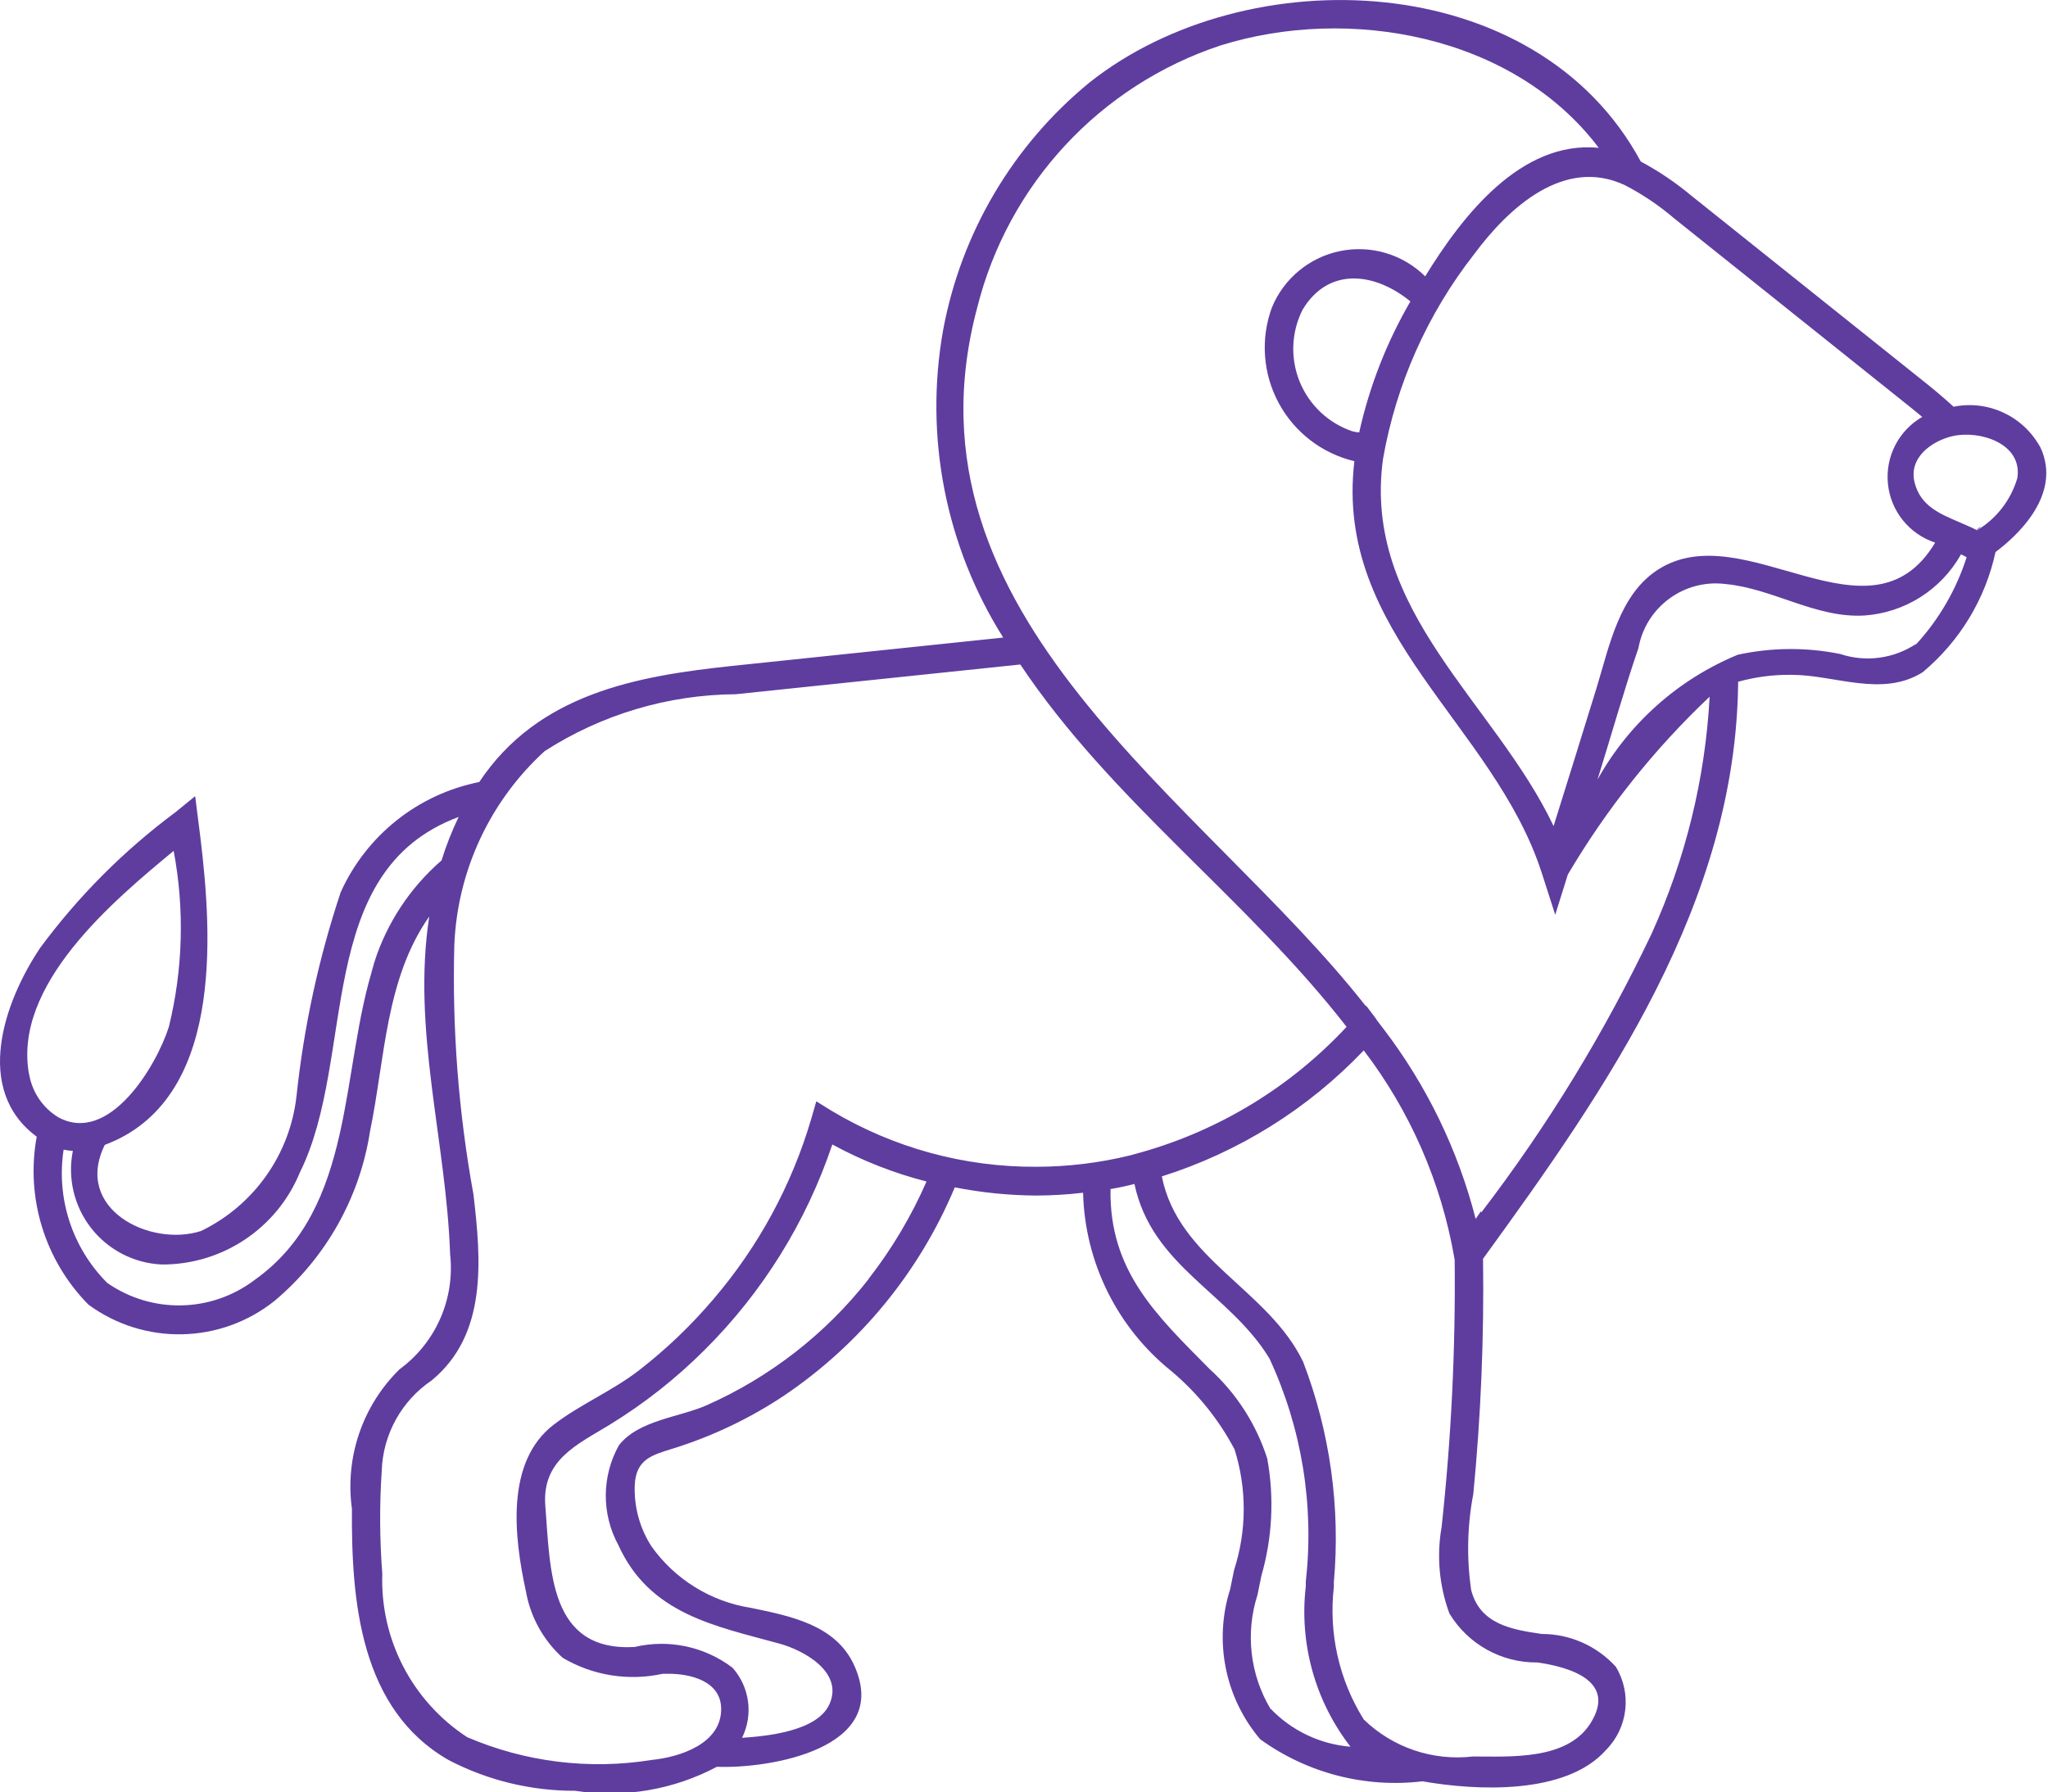
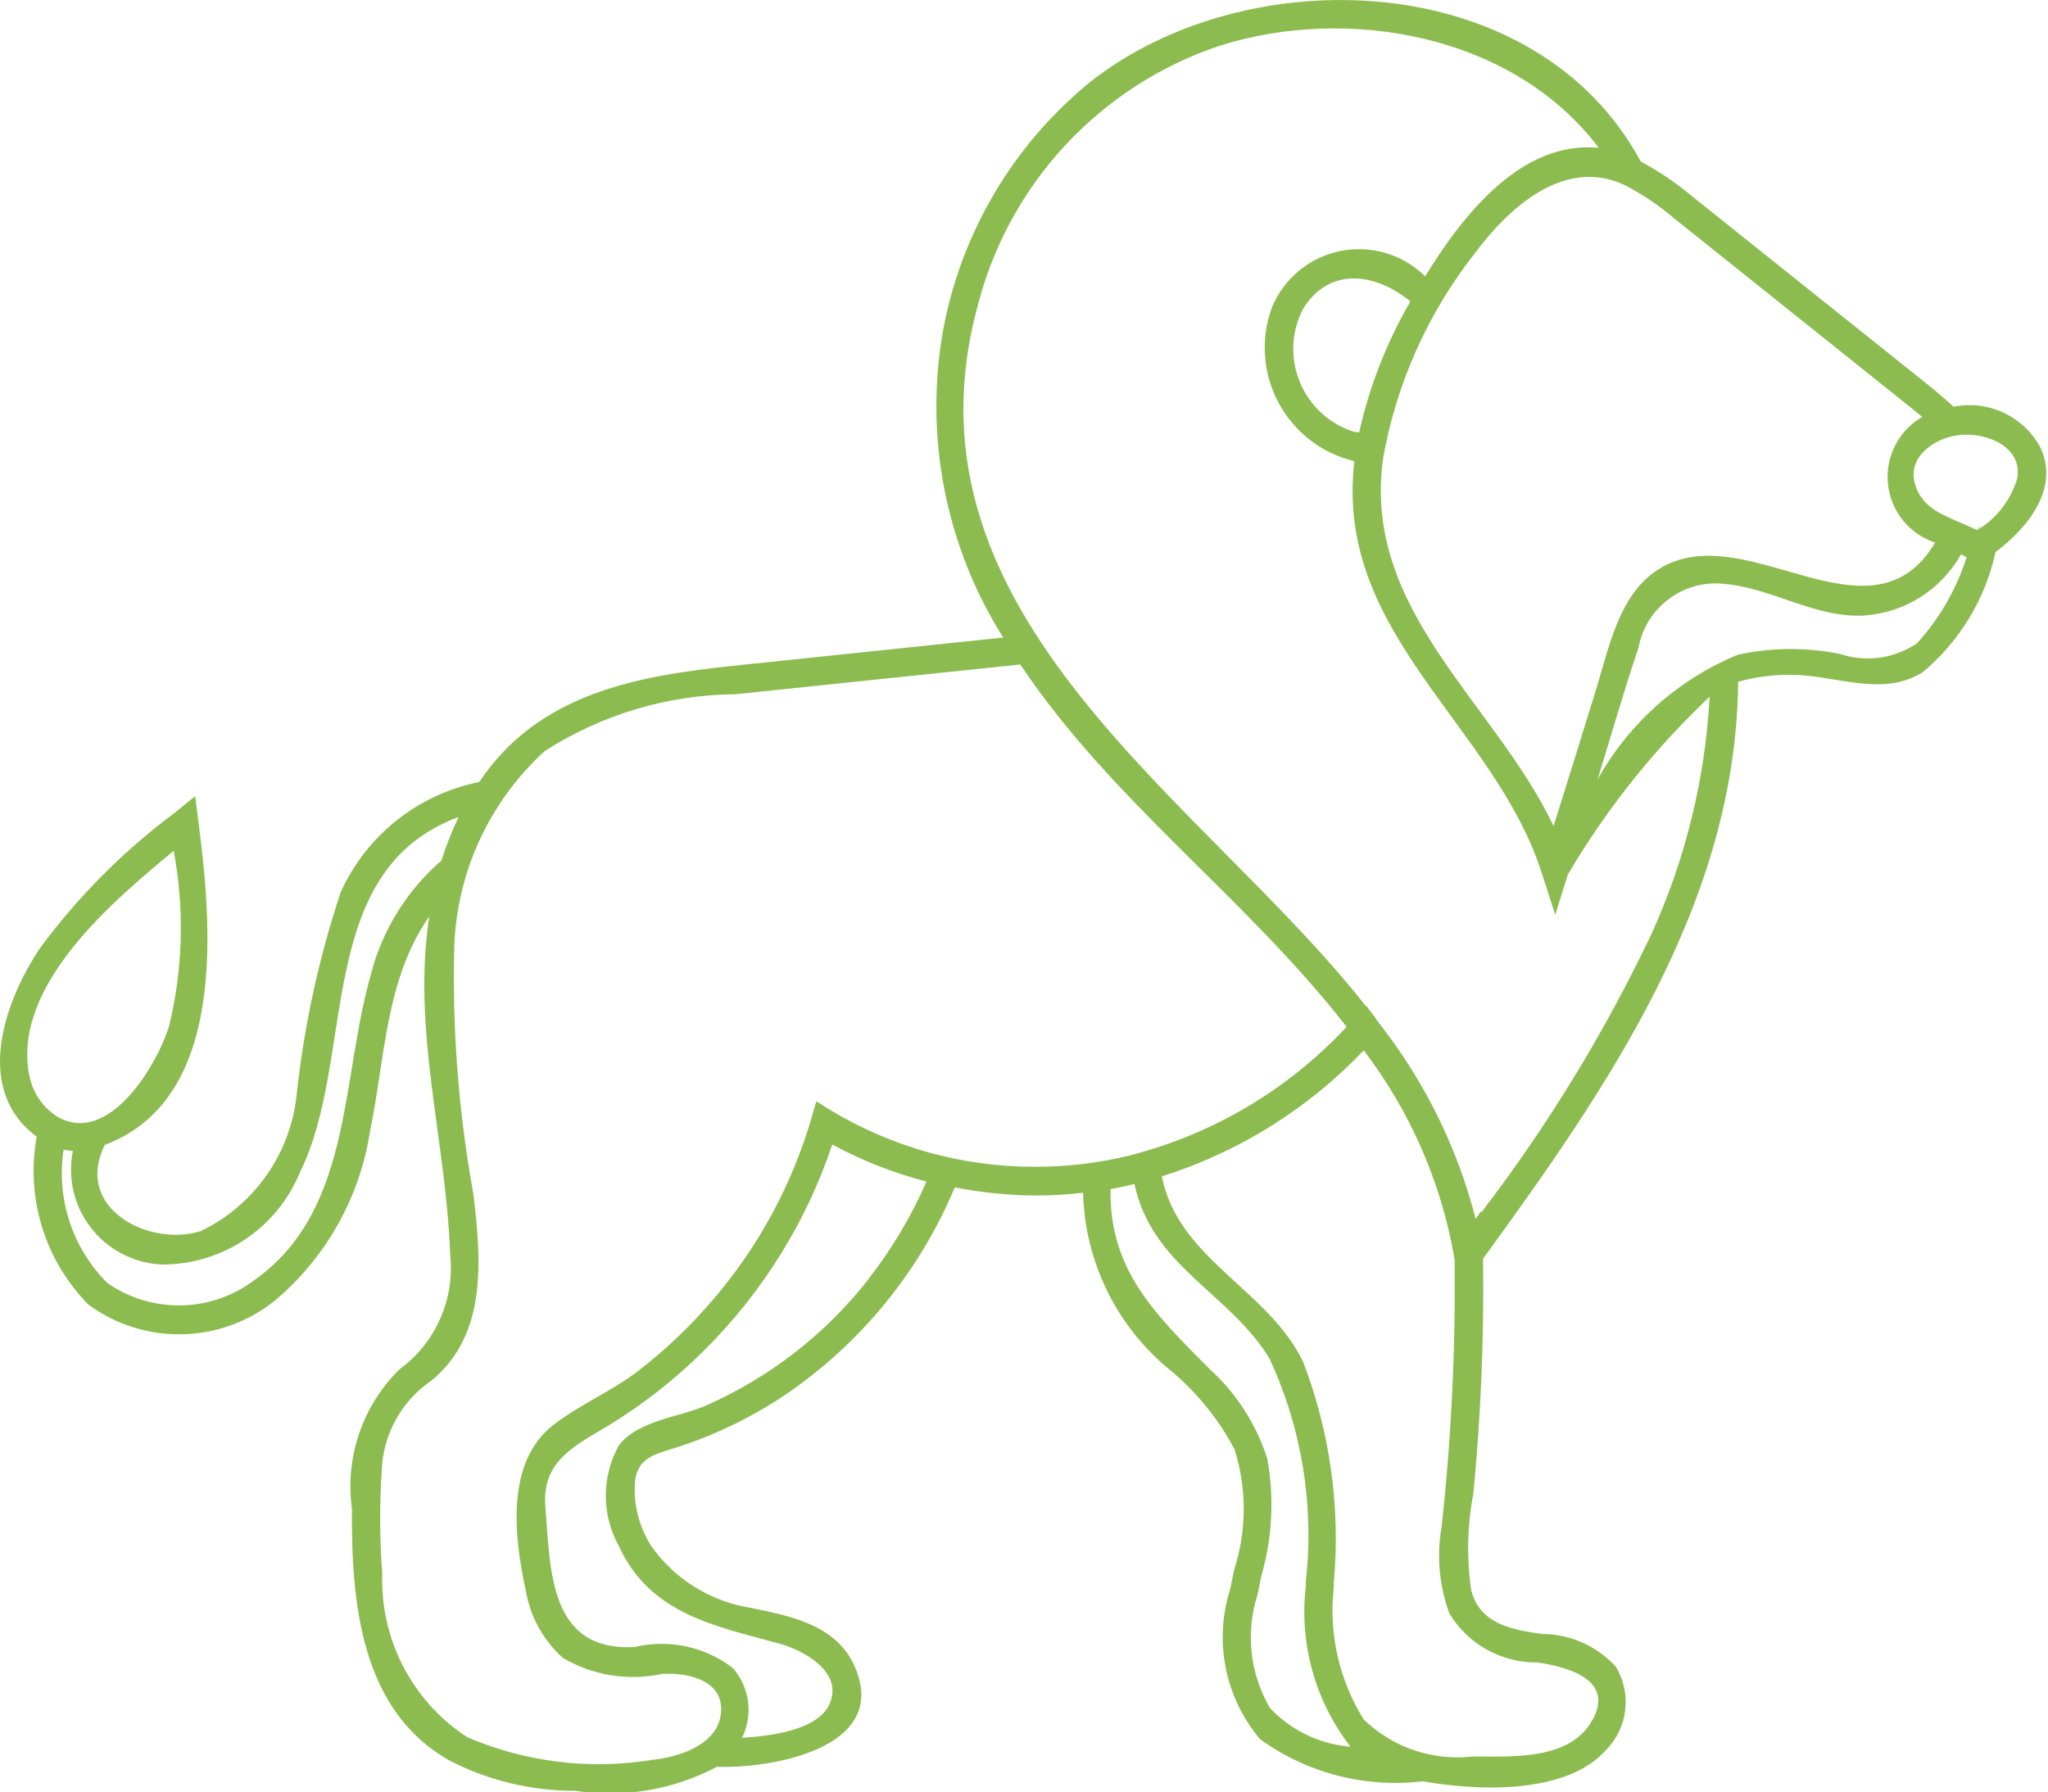
<svg xmlns="http://www.w3.org/2000/svg" width="40.002" height="35" viewBox="0 0 40.002 35">
-   <path id="h5" d="M39.843,8.7a1.571,1.571,0,0,0-1.688-.784c-.161-.147-.327-.289-.493-.423l-4.629-3.7a5.816,5.816,0,0,0-.988-.667C30-.67,24.35-.857,21.277,1.582a8.179,8.179,0,0,0-2.86,4.844,8.472,8.472,0,0,0,1.175,6l-5.287.553c-1.893.2-3.8.547-4.947,2.269A3.782,3.782,0,0,0,6.652,17.4,18.9,18.9,0,0,0,5.79,21.37a3.341,3.341,0,0,1-1.865,2.649c-.99.323-2.5-.429-1.881-1.682,2.308-.863,2.106-4.048,1.865-6.022l-.1-.791-.386.315A12.7,12.7,0,0,0,.782,18.488c-.706,1.053-1.309,2.77-.068,3.689a3.718,3.718,0,0,0,1.009,3.28,2.99,2.99,0,0,0,3.634-.07,5.4,5.4,0,0,0,1.868-3.318c.293-1.415.3-2.977,1.156-4.193-.342,2.226.332,4.386.408,6.6A2.45,2.45,0,0,1,7.8,26.722a3.207,3.207,0,0,0-.929,2.726c-.013,1.815.164,3.92,1.889,4.908a5.306,5.306,0,0,0,2.471.6A4.457,4.457,0,0,0,14,34.487c1.009.041,3.422-.346,2.682-1.98-.361-.8-1.263-.967-2.019-1.125a2.939,2.939,0,0,1-1.946-1.208,2.067,2.067,0,0,1-.322-1.192c.025-.5.331-.584.74-.71a8.439,8.439,0,0,0,2.185-1.042,9.189,9.189,0,0,0,3.326-4.063,8.51,8.51,0,0,0,1.6.16,8.069,8.069,0,0,0,.906-.055,4.617,4.617,0,0,0,1.722,3.483,5.113,5.113,0,0,1,1.236,1.53,3.868,3.868,0,0,1-.008,2.356l-.077.376a3.086,3.086,0,0,0,.586,2.932,4.5,4.5,0,0,0,3.171.822c1.05.184,2.8.272,3.584-.612a1.331,1.331,0,0,0,.191-1.627,1.954,1.954,0,0,0-1.446-.64c-.583-.084-1.208-.189-1.379-.859a5.666,5.666,0,0,1,.042-1.877,41.439,41.439,0,0,0,.19-4.594c2.414-3.324,4.945-6.952,4.983-11.273a3.7,3.7,0,0,1,1.043-.135h0c.844,0,1.768.446,2.56-.05a4.223,4.223,0,0,0,1.424-2.349c.377-.281,1.322-1.108.873-2.053C39.608,8.206,40.292,9.647,39.843,8.7Zm-2.519-.764c.073.059.146.118.219.179a1.352,1.352,0,0,0,.252,2.456c-1.265,2.114-3.711-.544-5.4.519-.771.485-.962,1.5-1.215,2.324q-.416,1.348-.838,2.695C29.2,13.7,26.6,11.9,27.011,8.932A9.02,9.02,0,0,1,28.787,4.94c.673-.909,1.759-1.909,2.944-1.354l0,0a5.039,5.039,0,0,1,.961.646ZM26.4,8.392a1.7,1.7,0,0,1-.962-2.369c.513-.858,1.43-.721,2.107-.164a8.966,8.966,0,0,0-1,2.559A.615.615,0,0,1,26.4,8.392ZM.569,20.982c-.345-1.764,1.66-3.428,2.82-4.389a8.123,8.123,0,0,1-.094,3.44c-.247.773-1.172,2.312-2.164,1.762h0a1.22,1.22,0,0,1-.56-.812C.486,20.556.636,21.324.569,20.982Zm6.744-2.206c-.684,2.087-.354,4.79-2.343,6.2a2.446,2.446,0,0,1-2.879.057A3.029,3.029,0,0,1,1.24,22.43a1.2,1.2,0,0,0,.18.025,1.856,1.856,0,0,0,1.735,2.219,2.9,2.9,0,0,0,2.7-1.8c1.115-2.249.247-5.884,3.1-6.943a6.26,6.26,0,0,0-.334.849,4.415,4.415,0,0,0-1.314,1.992C7.093,19.448,7.574,17.982,7.313,18.776Zm9.65,6.183A8.289,8.289,0,0,1,13.8,27.424c-.538.237-1.332.291-1.714.782a2.019,2.019,0,0,0-.011,1.95c.61,1.349,1.89,1.58,3.147,1.925.464.127,1.254.551.978,1.179-.235.535-1.229.629-1.709.661a1.237,1.237,0,0,0-.185-1.368,2.287,2.287,0,0,0-1.915-.406c-1.668.09-1.643-1.483-1.743-2.763-.068-.889.62-1.19,1.249-1.574a10.051,10.051,0,0,0,1.863-1.467,10.268,10.268,0,0,0,2.494-4.014,8.014,8.014,0,0,0,1.84.724,8.9,8.9,0,0,1-1.135,1.906Zm3.278-2.194a7.7,7.7,0,0,1-4-1.093l-.3-.186-.1.347a9.565,9.565,0,0,1-1.908,3.517,9.708,9.708,0,0,1-1.454,1.391c-.525.406-1.144.662-1.665,1.061-.95.727-.775,2.2-.545,3.256a2.285,2.285,0,0,0,.719,1.3,2.7,2.7,0,0,0,1.954.312l.115,0c.423,0,1.021.14,1.026.683.005.691-.821.947-1.355,1a6.507,6.507,0,0,1-3.607-.445,3.663,3.663,0,0,1-1.657-3.192,14.047,14.047,0,0,1-.011-2.01,2.219,2.219,0,0,1,.974-1.766c1.094-.9.968-2.357.817-3.639a23.632,23.632,0,0,1-.373-4.87,5.426,5.426,0,0,1,1.764-3.786,6.986,6.986,0,0,1,3.733-1.112l5.558-.581c1.782,2.67,4.417,4.561,6.373,7.079A8.724,8.724,0,0,1,22.3,22.479l-.231.064v0A7.749,7.749,0,0,1,20.241,22.765Zm4.573,10.593a2.722,2.722,0,0,1-.255-2.231l.075-.369a5.016,5.016,0,0,0,.115-2.293,4.012,4.012,0,0,0-1.128-1.751C22.585,25.666,21.66,24.8,21.688,23.2c.161-.027.315-.059.467-.1.341,1.612,1.85,2.122,2.636,3.408a8.184,8.184,0,0,1,.711,4.364v.09a4.3,4.3,0,0,0,.873,3.133,2.433,2.433,0,0,1-1.56-.742Zm5.215-.909c.61.088,1.569.356,1.026,1.2-.46.712-1.561.637-2.289.637a2.626,2.626,0,0,1-2.132-.723,4.021,4.021,0,0,1-.584-2.59v-.089a9.642,9.642,0,0,0-.6-4.309c-.685-1.419-2.437-2-2.76-3.622a9.311,9.311,0,0,0,3.944-2.462A9.3,9.3,0,0,1,28.4,24.526l.01.061a43.87,43.87,0,0,1-.255,5.214,3.258,3.258,0,0,0,.152,1.691,1.982,1.982,0,0,0,1.721.957Zm2.226-14.236a30.369,30.369,0,0,1-3.329,5.449V23.63l-.106.153a10.347,10.347,0,0,0-1.8-3.712l0,0-.138-.181,0-.006-.2-.265-.007.008c-3.152-4.02-9.207-7.6-7.591-13.646A7.251,7.251,0,0,1,23.837.858c2.5-.783,5.718-.211,7.387,2-1.524-.15-2.671,1.34-3.39,2.511a1.839,1.839,0,0,0-2.995.611,2.279,2.279,0,0,0,1.612,3c-.4,3.374,2.723,5.143,3.659,8.041l.264.821.246-.786a15.9,15.9,0,0,1,2.77-3.475,12.857,12.857,0,0,1-1.135,4.632C31.392,20.173,32.944,16.653,32.255,18.213Zm5.171-5.666a1.707,1.707,0,0,1-1.485.2,4.873,4.873,0,0,0-2,.014A5.568,5.568,0,0,0,31.2,15.2c.267-.856.51-1.723.8-2.572a1.535,1.535,0,0,1,1.7-1.248c.926.087,1.766.67,2.712.615A2.35,2.35,0,0,0,38.3,10.8c.04.019.077.037.11.056a4.583,4.583,0,0,1-.98,1.694C37.238,12.731,37.807,12.172,37.426,12.547Zm1.184-2.22c-.031-.016-.067-.033-.1-.049v0l-.254-.111c-.381-.165-.744-.314-.861-.764-.127-.489.329-.816.74-.913h.006c.507-.119,1.367.135,1.259.821a1.77,1.77,0,0,1-.789,1.02C38.579,10.311,38.8,10.19,38.61,10.327Z" transform="translate(0.003 0.03)" fill="#5e3d9f" fill-rule="evenodd" />
+   <path id="h5" d="M39.843,8.7a1.571,1.571,0,0,0-1.688-.784c-.161-.147-.327-.289-.493-.423l-4.629-3.7a5.816,5.816,0,0,0-.988-.667C30-.67,24.35-.857,21.277,1.582a8.179,8.179,0,0,0-2.86,4.844,8.472,8.472,0,0,0,1.175,6l-5.287.553c-1.893.2-3.8.547-4.947,2.269A3.782,3.782,0,0,0,6.652,17.4,18.9,18.9,0,0,0,5.79,21.37a3.341,3.341,0,0,1-1.865,2.649c-.99.323-2.5-.429-1.881-1.682,2.308-.863,2.106-4.048,1.865-6.022l-.1-.791-.386.315A12.7,12.7,0,0,0,.782,18.488c-.706,1.053-1.309,2.77-.068,3.689a3.718,3.718,0,0,0,1.009,3.28,2.99,2.99,0,0,0,3.634-.07,5.4,5.4,0,0,0,1.868-3.318c.293-1.415.3-2.977,1.156-4.193-.342,2.226.332,4.386.408,6.6A2.45,2.45,0,0,1,7.8,26.722a3.207,3.207,0,0,0-.929,2.726c-.013,1.815.164,3.92,1.889,4.908a5.306,5.306,0,0,0,2.471.6A4.457,4.457,0,0,0,14,34.487c1.009.041,3.422-.346,2.682-1.98-.361-.8-1.263-.967-2.019-1.125a2.939,2.939,0,0,1-1.946-1.208,2.067,2.067,0,0,1-.322-1.192c.025-.5.331-.584.74-.71a8.439,8.439,0,0,0,2.185-1.042,9.189,9.189,0,0,0,3.326-4.063,8.51,8.51,0,0,0,1.6.16,8.069,8.069,0,0,0,.906-.055,4.617,4.617,0,0,0,1.722,3.483,5.113,5.113,0,0,1,1.236,1.53,3.868,3.868,0,0,1-.008,2.356l-.077.376a3.086,3.086,0,0,0,.586,2.932,4.5,4.5,0,0,0,3.171.822c1.05.184,2.8.272,3.584-.612a1.331,1.331,0,0,0,.191-1.627,1.954,1.954,0,0,0-1.446-.64c-.583-.084-1.208-.189-1.379-.859a5.666,5.666,0,0,1,.042-1.877,41.439,41.439,0,0,0,.19-4.594c2.414-3.324,4.945-6.952,4.983-11.273a3.7,3.7,0,0,1,1.043-.135h0c.844,0,1.768.446,2.56-.05a4.223,4.223,0,0,0,1.424-2.349c.377-.281,1.322-1.108.873-2.053C39.608,8.206,40.292,9.647,39.843,8.7Zm-2.519-.764c.073.059.146.118.219.179a1.352,1.352,0,0,0,.252,2.456c-1.265,2.114-3.711-.544-5.4.519-.771.485-.962,1.5-1.215,2.324q-.416,1.348-.838,2.695C29.2,13.7,26.6,11.9,27.011,8.932A9.02,9.02,0,0,1,28.787,4.94c.673-.909,1.759-1.909,2.944-1.354l0,0a5.039,5.039,0,0,1,.961.646ZM26.4,8.392a1.7,1.7,0,0,1-.962-2.369c.513-.858,1.43-.721,2.107-.164a8.966,8.966,0,0,0-1,2.559A.615.615,0,0,1,26.4,8.392ZM.569,20.982c-.345-1.764,1.66-3.428,2.82-4.389a8.123,8.123,0,0,1-.094,3.44c-.247.773-1.172,2.312-2.164,1.762h0a1.22,1.22,0,0,1-.56-.812C.486,20.556.636,21.324.569,20.982Zm6.744-2.206c-.684,2.087-.354,4.79-2.343,6.2a2.446,2.446,0,0,1-2.879.057A3.029,3.029,0,0,1,1.24,22.43a1.2,1.2,0,0,0,.18.025,1.856,1.856,0,0,0,1.735,2.219,2.9,2.9,0,0,0,2.7-1.8c1.115-2.249.247-5.884,3.1-6.943a6.26,6.26,0,0,0-.334.849,4.415,4.415,0,0,0-1.314,1.992C7.093,19.448,7.574,17.982,7.313,18.776Zm9.65,6.183A8.289,8.289,0,0,1,13.8,27.424c-.538.237-1.332.291-1.714.782a2.019,2.019,0,0,0-.011,1.95c.61,1.349,1.89,1.58,3.147,1.925.464.127,1.254.551.978,1.179-.235.535-1.229.629-1.709.661a1.237,1.237,0,0,0-.185-1.368,2.287,2.287,0,0,0-1.915-.406c-1.668.09-1.643-1.483-1.743-2.763-.068-.889.62-1.19,1.249-1.574a10.051,10.051,0,0,0,1.863-1.467,10.268,10.268,0,0,0,2.494-4.014,8.014,8.014,0,0,0,1.84.724,8.9,8.9,0,0,1-1.135,1.906Zm3.278-2.194a7.7,7.7,0,0,1-4-1.093l-.3-.186-.1.347a9.565,9.565,0,0,1-1.908,3.517,9.708,9.708,0,0,1-1.454,1.391c-.525.406-1.144.662-1.665,1.061-.95.727-.775,2.2-.545,3.256a2.285,2.285,0,0,0,.719,1.3,2.7,2.7,0,0,0,1.954.312l.115,0c.423,0,1.021.14,1.026.683.005.691-.821.947-1.355,1a6.507,6.507,0,0,1-3.607-.445,3.663,3.663,0,0,1-1.657-3.192,14.047,14.047,0,0,1-.011-2.01,2.219,2.219,0,0,1,.974-1.766c1.094-.9.968-2.357.817-3.639a23.632,23.632,0,0,1-.373-4.87,5.426,5.426,0,0,1,1.764-3.786,6.986,6.986,0,0,1,3.733-1.112l5.558-.581c1.782,2.67,4.417,4.561,6.373,7.079A8.724,8.724,0,0,1,22.3,22.479l-.231.064v0A7.749,7.749,0,0,1,20.241,22.765Zm4.573,10.593a2.722,2.722,0,0,1-.255-2.231l.075-.369a5.016,5.016,0,0,0,.115-2.293,4.012,4.012,0,0,0-1.128-1.751C22.585,25.666,21.66,24.8,21.688,23.2c.161-.027.315-.059.467-.1.341,1.612,1.85,2.122,2.636,3.408a8.184,8.184,0,0,1,.711,4.364v.09a4.3,4.3,0,0,0,.873,3.133,2.433,2.433,0,0,1-1.56-.742Zm5.215-.909c.61.088,1.569.356,1.026,1.2-.46.712-1.561.637-2.289.637a2.626,2.626,0,0,1-2.132-.723,4.021,4.021,0,0,1-.584-2.59v-.089a9.642,9.642,0,0,0-.6-4.309c-.685-1.419-2.437-2-2.76-3.622a9.311,9.311,0,0,0,3.944-2.462A9.3,9.3,0,0,1,28.4,24.526l.01.061a43.87,43.87,0,0,1-.255,5.214,3.258,3.258,0,0,0,.152,1.691,1.982,1.982,0,0,0,1.721.957Zm2.226-14.236a30.369,30.369,0,0,1-3.329,5.449V23.63l-.106.153a10.347,10.347,0,0,0-1.8-3.712l0,0-.138-.181,0-.006-.2-.265-.007.008c-3.152-4.02-9.207-7.6-7.591-13.646A7.251,7.251,0,0,1,23.837.858c2.5-.783,5.718-.211,7.387,2-1.524-.15-2.671,1.34-3.39,2.511a1.839,1.839,0,0,0-2.995.611,2.279,2.279,0,0,0,1.612,3c-.4,3.374,2.723,5.143,3.659,8.041l.264.821.246-.786a15.9,15.9,0,0,1,2.77-3.475,12.857,12.857,0,0,1-1.135,4.632C31.392,20.173,32.944,16.653,32.255,18.213Zm5.171-5.666a1.707,1.707,0,0,1-1.485.2,4.873,4.873,0,0,0-2,.014A5.568,5.568,0,0,0,31.2,15.2c.267-.856.51-1.723.8-2.572a1.535,1.535,0,0,1,1.7-1.248c.926.087,1.766.67,2.712.615A2.35,2.35,0,0,0,38.3,10.8c.04.019.077.037.11.056a4.583,4.583,0,0,1-.98,1.694C37.238,12.731,37.807,12.172,37.426,12.547Zm1.184-2.22c-.031-.016-.067-.033-.1-.049v0l-.254-.111c-.381-.165-.744-.314-.861-.764-.127-.489.329-.816.74-.913h.006c.507-.119,1.367.135,1.259.821a1.77,1.77,0,0,1-.789,1.02C38.579,10.311,38.8,10.19,38.61,10.327Z" transform="translate(0.003 0.03)" fill="#8cbc50" fill-rule="evenodd" />
</svg>
